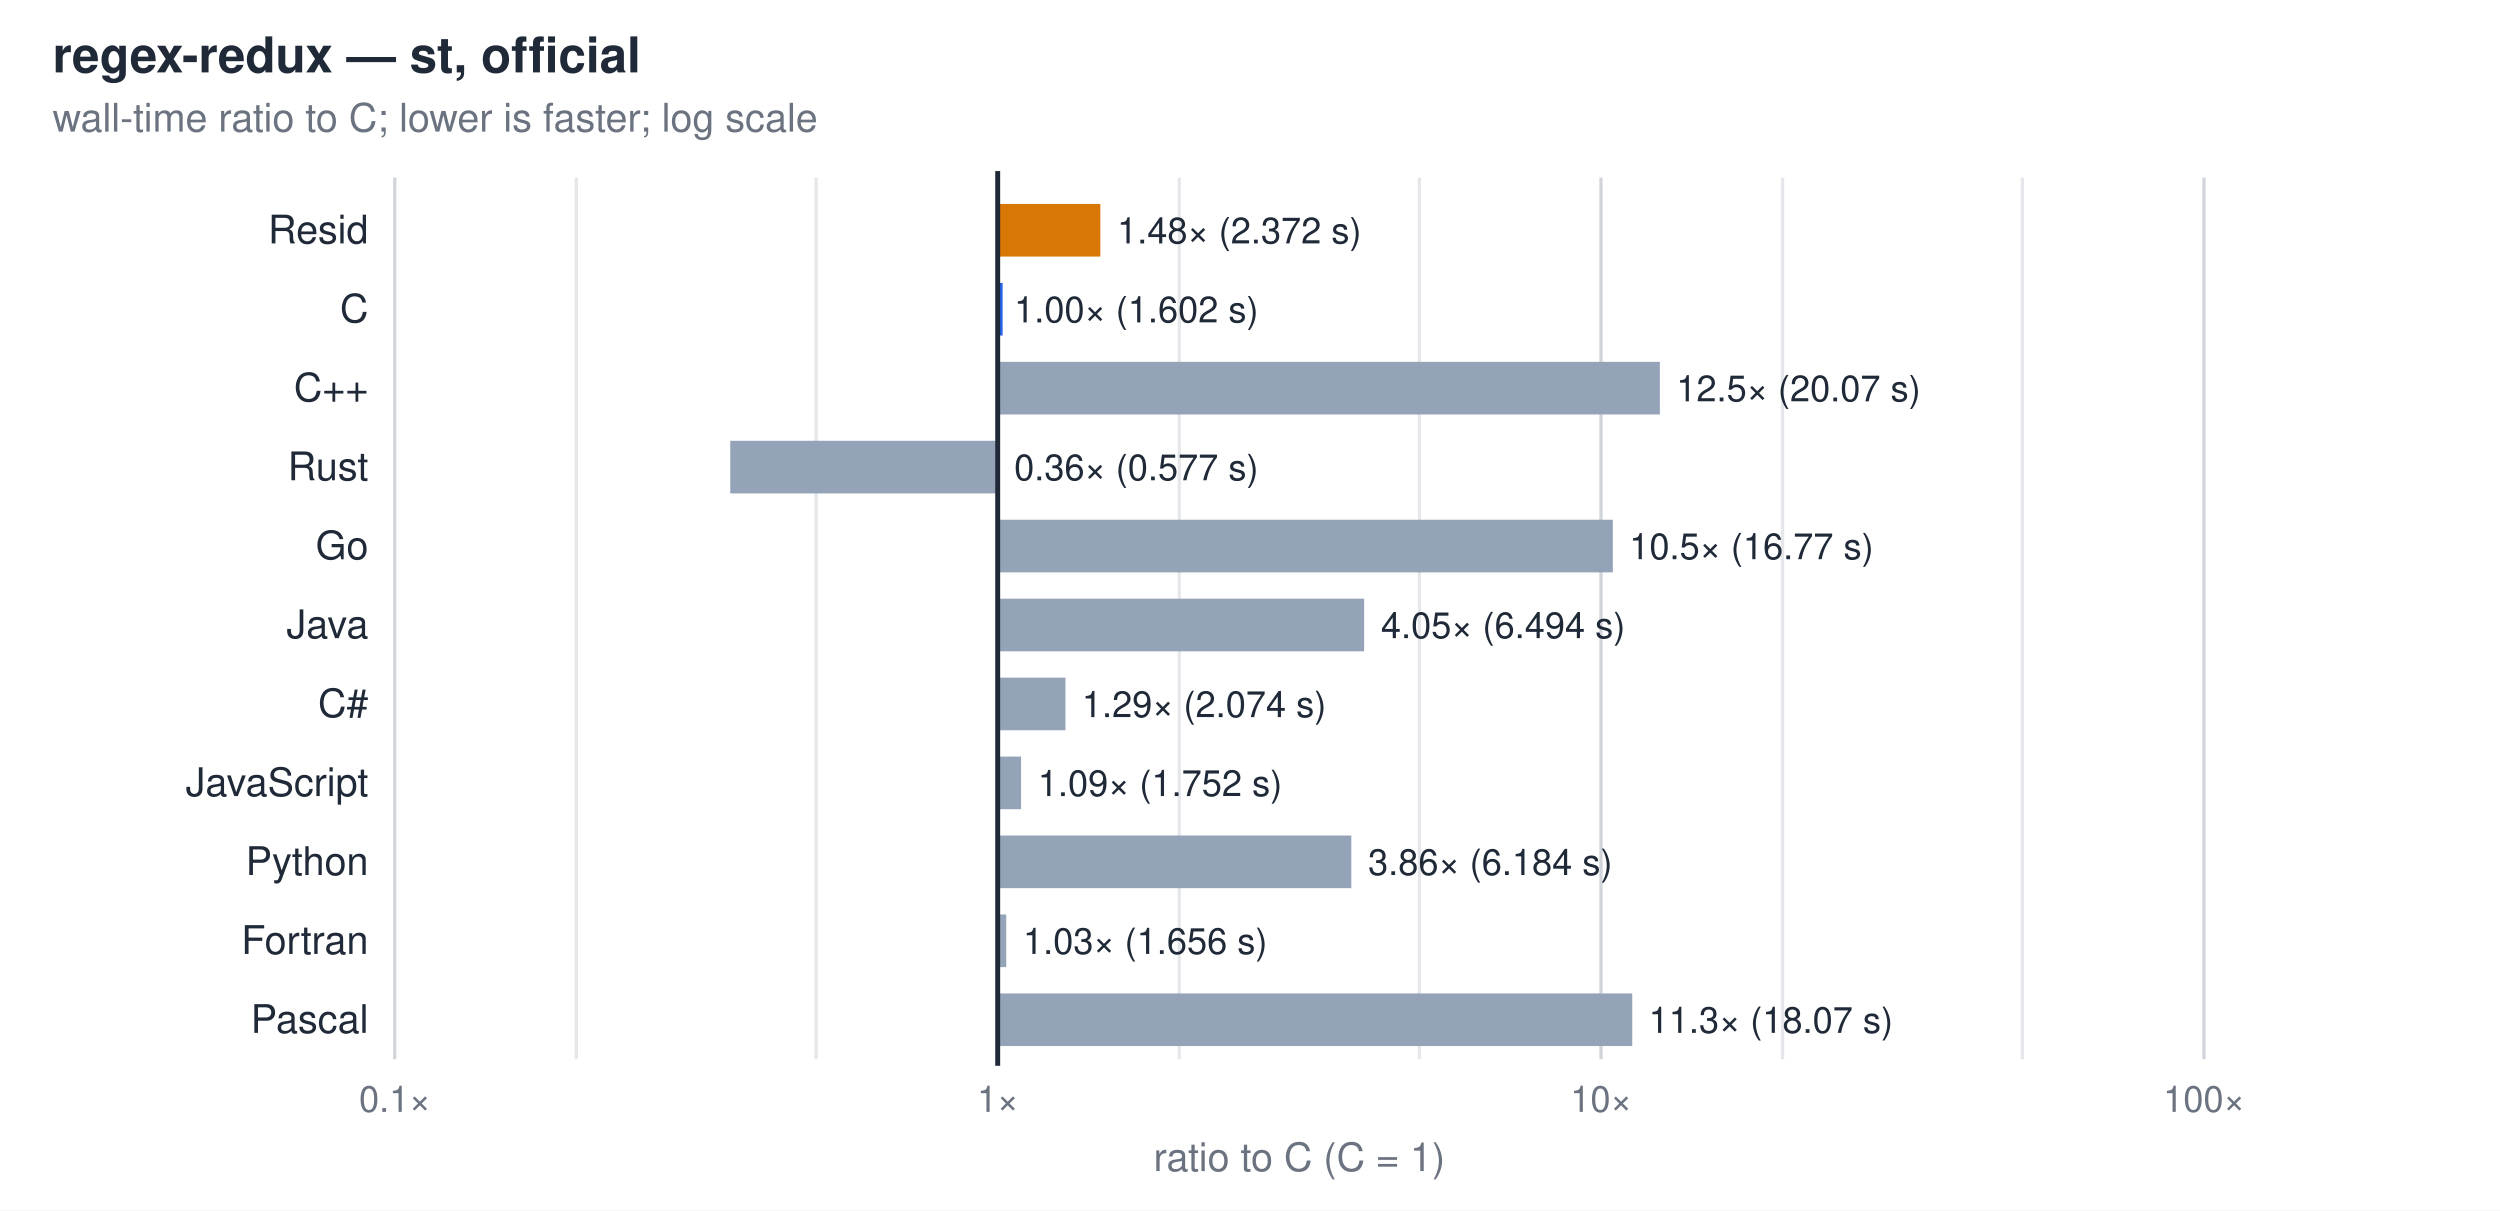
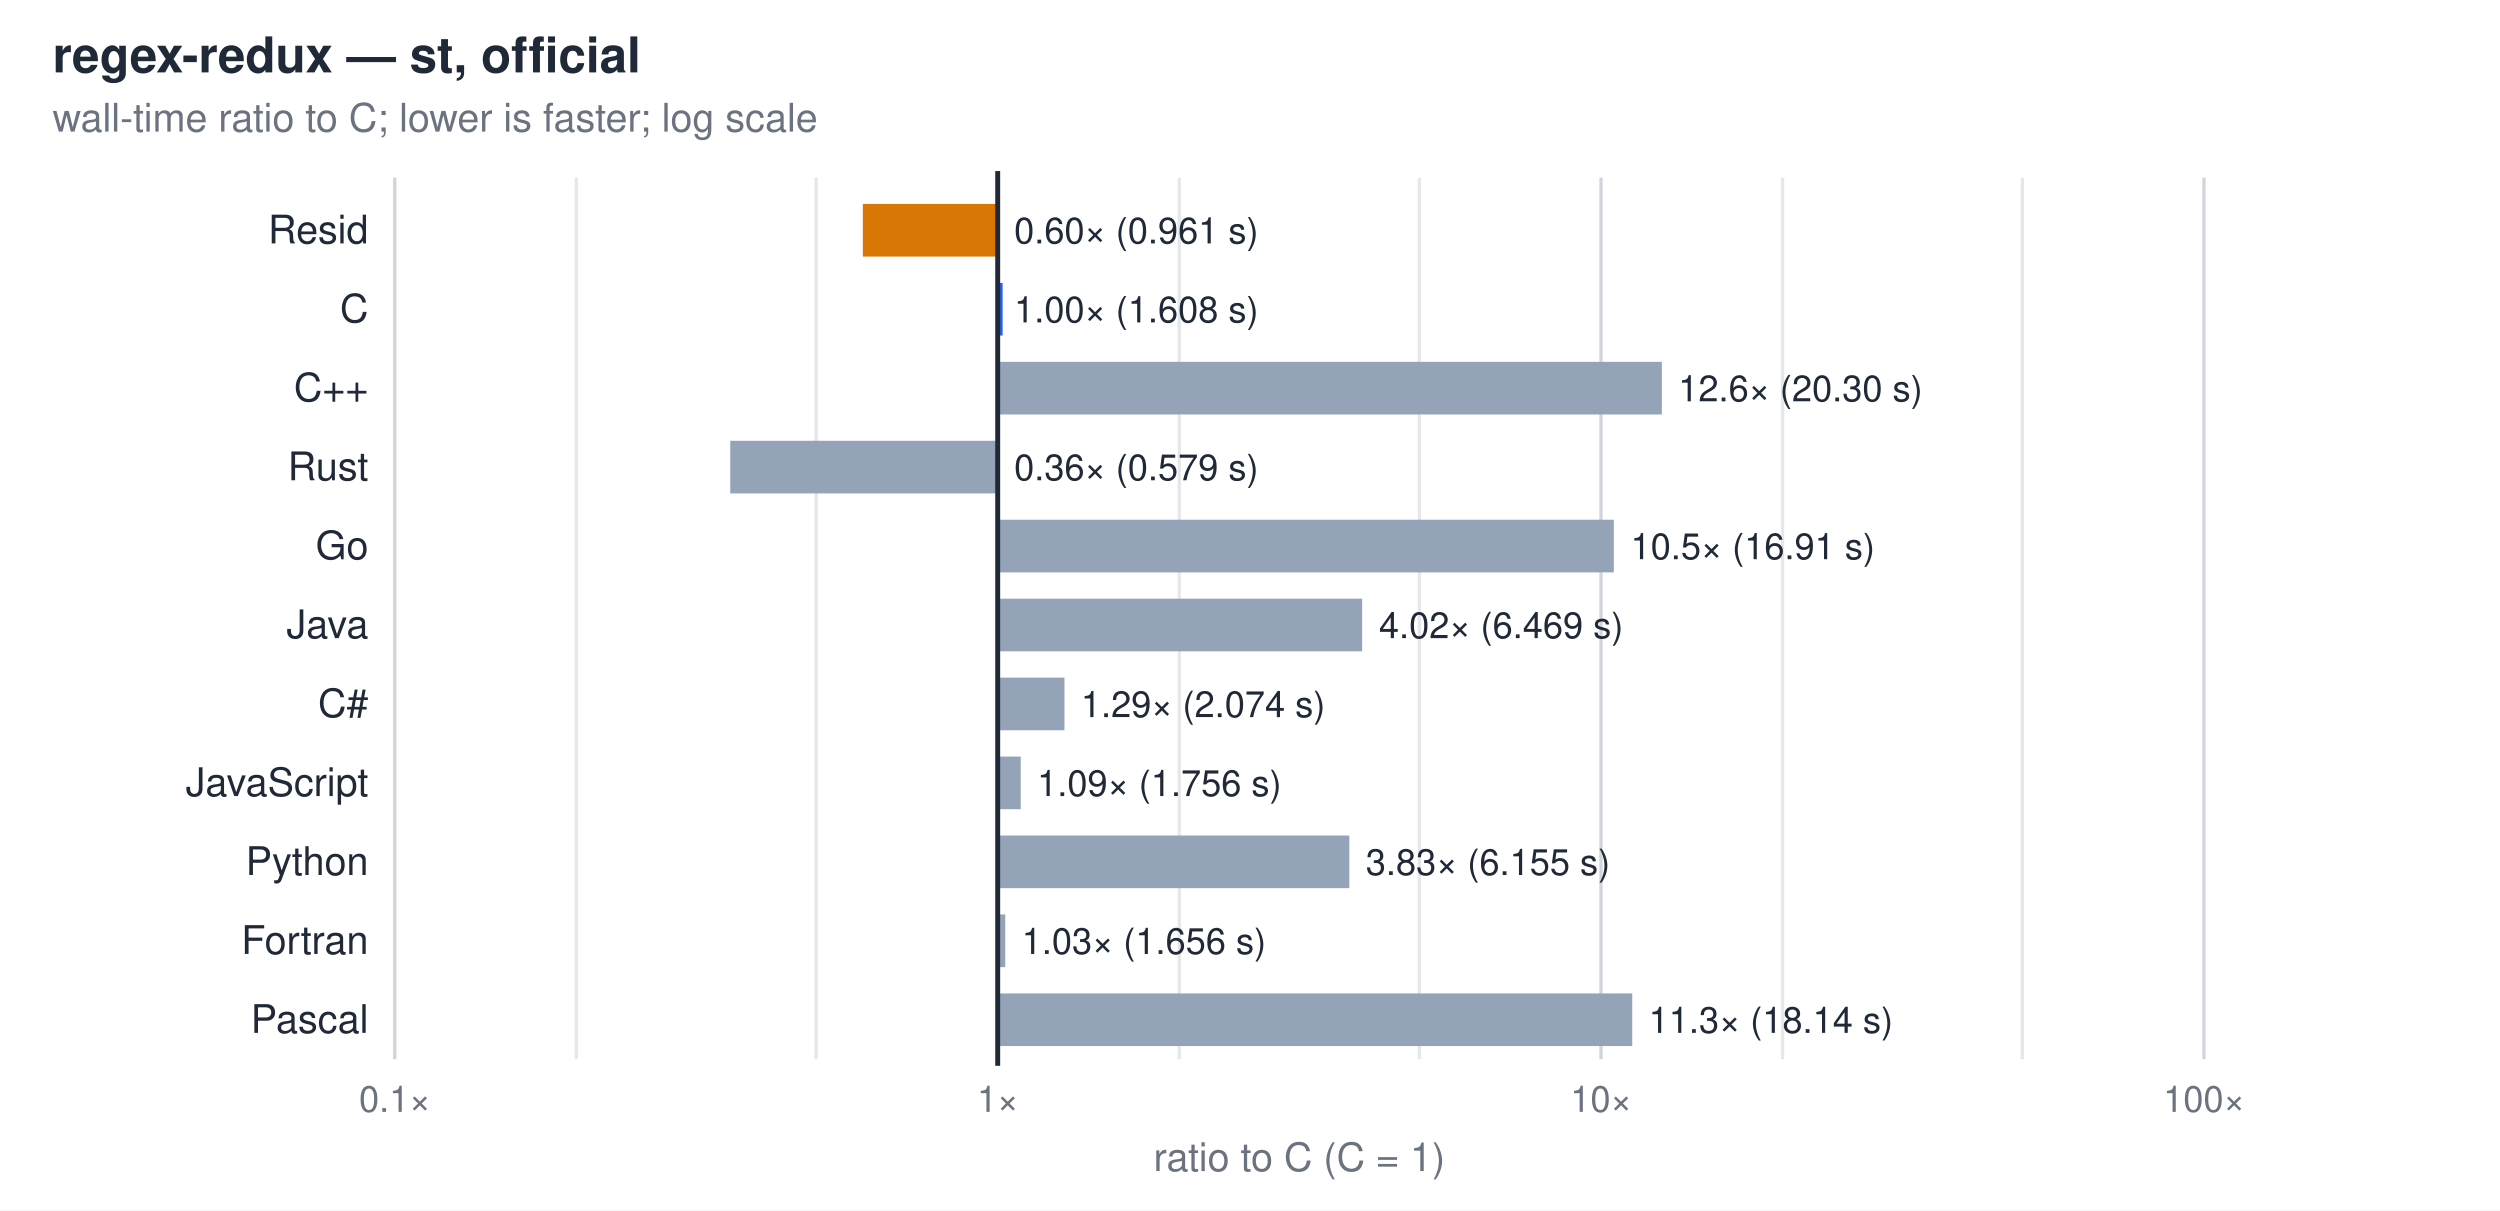
<svg xmlns="http://www.w3.org/2000/svg" width="760" height="368" viewBox="0 0 760 368" font-family="Helvetica, Arial, sans-serif" font-size="12">
  <rect x="0" y="0" width="760" height="368" fill="#ffffff" />
  <text x="16" y="22" font-size="15" font-weight="bold" fill="#1f2937">regex-redux — st, official</text>
  <text x="16" y="40" fill="#6b7280">wall-time ratio to C; lower is faster; log scale</text>
  <line x1="120.0" y1="54" x2="120.0" y2="322" stroke="#d1d5db" stroke-width="1" />
  <text x="120.0" y="338" text-anchor="middle" fill="#6b7280" font-size="11">0.1×</text>
  <line x1="175.2" y1="54" x2="175.2" y2="322" stroke="#e5e7eb" stroke-width="1" />
  <line x1="248.1" y1="54" x2="248.1" y2="322" stroke="#e5e7eb" stroke-width="1" />
  <line x1="303.3" y1="54" x2="303.3" y2="322" stroke="#d1d5db" stroke-width="1" />
  <text x="303.3" y="338" text-anchor="middle" fill="#6b7280" font-size="11">1×</text>
  <line x1="358.5" y1="54" x2="358.5" y2="322" stroke="#e5e7eb" stroke-width="1" />
  <line x1="431.5" y1="54" x2="431.5" y2="322" stroke="#e5e7eb" stroke-width="1" />
  <line x1="486.7" y1="54" x2="486.7" y2="322" stroke="#d1d5db" stroke-width="1" />
  <text x="486.7" y="338" text-anchor="middle" fill="#6b7280" font-size="11">10×</text>
  <line x1="541.9" y1="54" x2="541.9" y2="322" stroke="#e5e7eb" stroke-width="1" />
  <line x1="614.8" y1="54" x2="614.8" y2="322" stroke="#e5e7eb" stroke-width="1" />
  <line x1="670.0" y1="54" x2="670.0" y2="322" stroke="#d1d5db" stroke-width="1" />
  <text x="670.0" y="338" text-anchor="middle" fill="#6b7280" font-size="11">100×</text>
  <text x="112" y="74.0" text-anchor="end" fill="#1f2937">Resid</text>
-   <rect x="303.3" y="62" width="31.2" height="16" fill="#d97706" />
-   <text x="339.6" y="74.0" fill="#1f2937" font-size="11">1.48×  (2.372 s)</text>
+   <rect x="262.3" y="62" width="41.0" height="16" fill="#d97706" />
+   <text x="308.3" y="74.0" fill="#1f2937" font-size="11">0.60×  (0.961 s)</text>
  <text x="112" y="98.0" text-anchor="end" fill="#1f2937">C</text>
  <rect x="303.3" y="86" width="1.5" height="16" fill="#2563eb" />
-   <text x="308.3" y="98.0" fill="#1f2937" font-size="11">1.00×  (1.602 s)</text>
+   <text x="308.3" y="98.0" fill="#1f2937" font-size="11">1.00×  (1.608 s)</text>
  <text x="112" y="122.0" text-anchor="end" fill="#1f2937">C++</text>
-   <rect x="303.3" y="110" width="201.3" height="16" fill="#94a3b8" />
-   <text x="509.6" y="122.0" fill="#1f2937" font-size="11">12.5×  (20.07 s)</text>
+   <rect x="303.3" y="110" width="201.9" height="16" fill="#94a3b8" />
+   <text x="510.2" y="122.0" fill="#1f2937" font-size="11">12.6×  (20.30 s)</text>
  <text x="112" y="146.0" text-anchor="end" fill="#1f2937">Rust</text>
-   <rect x="222.0" y="134" width="81.4" height="16" fill="#94a3b8" />
-   <text x="308.3" y="146.0" fill="#1f2937" font-size="11">0.36×  (0.577 s)</text>
+   <rect x="222.0" y="134" width="81.3" height="16" fill="#94a3b8" />
+   <text x="308.3" y="146.0" fill="#1f2937" font-size="11">0.36×  (0.579 s)</text>
  <text x="112" y="170.0" text-anchor="end" fill="#1f2937">Go</text>
-   <rect x="303.3" y="158" width="187.0" height="16" fill="#94a3b8" />
-   <text x="495.3" y="170.0" fill="#1f2937" font-size="11">10.5×  (16.77 s)</text>
+   <rect x="303.3" y="158" width="187.3" height="16" fill="#94a3b8" />
+   <text x="495.7" y="170.0" fill="#1f2937" font-size="11">10.5×  (16.91 s)</text>
  <text x="112" y="194.0" text-anchor="end" fill="#1f2937">Java</text>
-   <rect x="303.3" y="182" width="111.4" height="16" fill="#94a3b8" />
-   <text x="419.8" y="194.0" fill="#1f2937" font-size="11">4.05×  (6.494 s)</text>
+   <rect x="303.3" y="182" width="110.8" height="16" fill="#94a3b8" />
+   <text x="419.2" y="194.0" fill="#1f2937" font-size="11">4.02×  (6.469 s)</text>
  <text x="112" y="218.0" text-anchor="end" fill="#1f2937">C#</text>
-   <rect x="303.3" y="206" width="20.6" height="16" fill="#94a3b8" />
-   <text x="328.9" y="218.0" fill="#1f2937" font-size="11">1.29×  (2.074 s)</text>
+   <rect x="303.3" y="206" width="20.3" height="16" fill="#94a3b8" />
+   <text x="328.6" y="218.0" fill="#1f2937" font-size="11">1.29×  (2.074 s)</text>
  <text x="112" y="242.0" text-anchor="end" fill="#1f2937">JavaScript</text>
-   <rect x="303.3" y="230" width="7.1" height="16" fill="#94a3b8" />
-   <text x="315.5" y="242.0" fill="#1f2937" font-size="11">1.09×  (1.752 s)</text>
+   <rect x="303.3" y="230" width="7.0" height="16" fill="#94a3b8" />
+   <text x="315.3" y="242.0" fill="#1f2937" font-size="11">1.09×  (1.756 s)</text>
  <text x="112" y="266.0" text-anchor="end" fill="#1f2937">Python</text>
-   <rect x="303.3" y="254" width="107.5" height="16" fill="#94a3b8" />
-   <text x="415.9" y="266.0" fill="#1f2937" font-size="11">3.86×  (6.184 s)</text>
+   <rect x="303.3" y="254" width="106.9" height="16" fill="#94a3b8" />
+   <text x="415.2" y="266.0" fill="#1f2937" font-size="11">3.83×  (6.155 s)</text>
  <text x="112" y="290.0" text-anchor="end" fill="#1f2937">Fortran</text>
-   <rect x="303.3" y="278" width="2.6" height="16" fill="#94a3b8" />
-   <text x="311.0" y="290.0" fill="#1f2937" font-size="11">1.03×  (1.656 s)</text>
+   <rect x="303.3" y="278" width="2.3" height="16" fill="#94a3b8" />
+   <text x="310.6" y="290.0" fill="#1f2937" font-size="11">1.03×  (1.656 s)</text>
  <text x="112" y="314.0" text-anchor="end" fill="#1f2937">Pascal</text>
  <rect x="303.3" y="302" width="192.9" height="16" fill="#94a3b8" />
-   <text x="501.2" y="314.0" fill="#1f2937" font-size="11">11.3×  (18.07 s)</text>
+   <text x="501.2" y="314.0" fill="#1f2937" font-size="11">11.3×  (18.14 s)</text>
  <line x1="303.3" y1="52" x2="303.3" y2="324" stroke="#1f2937" stroke-width="1.5" />
  <text x="395.0" y="356" text-anchor="middle" fill="#6b7280">ratio to C (C = 1)</text>
</svg>
